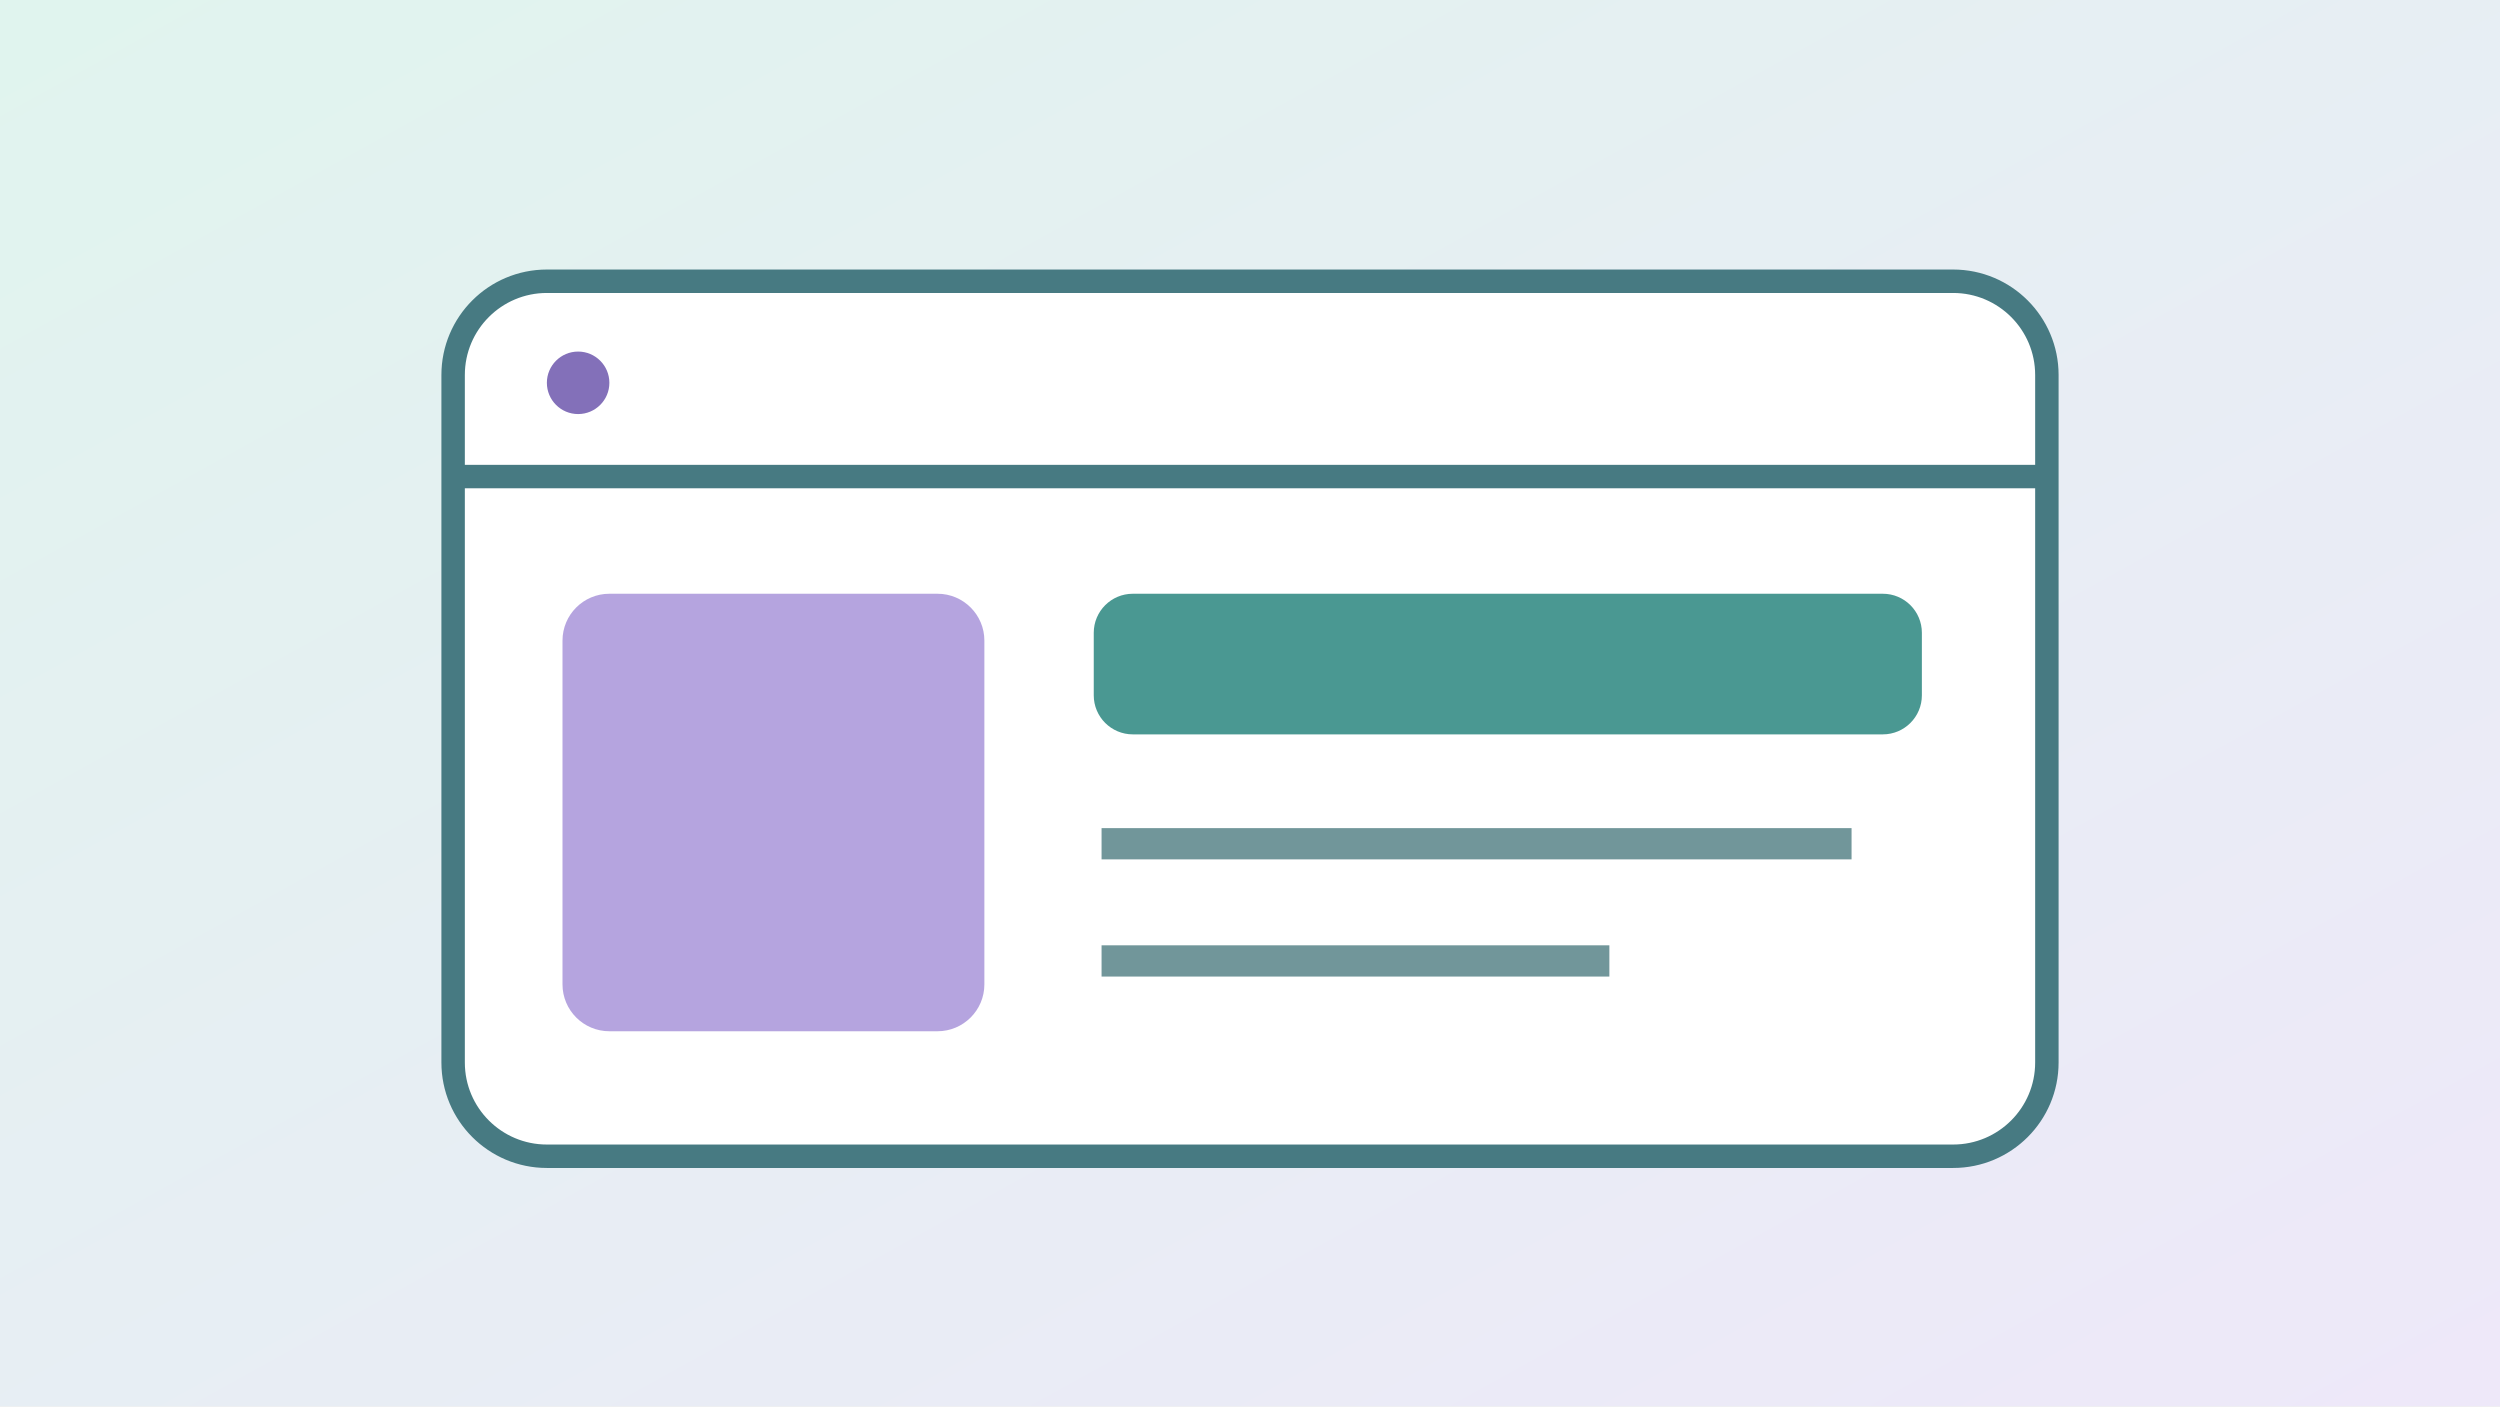
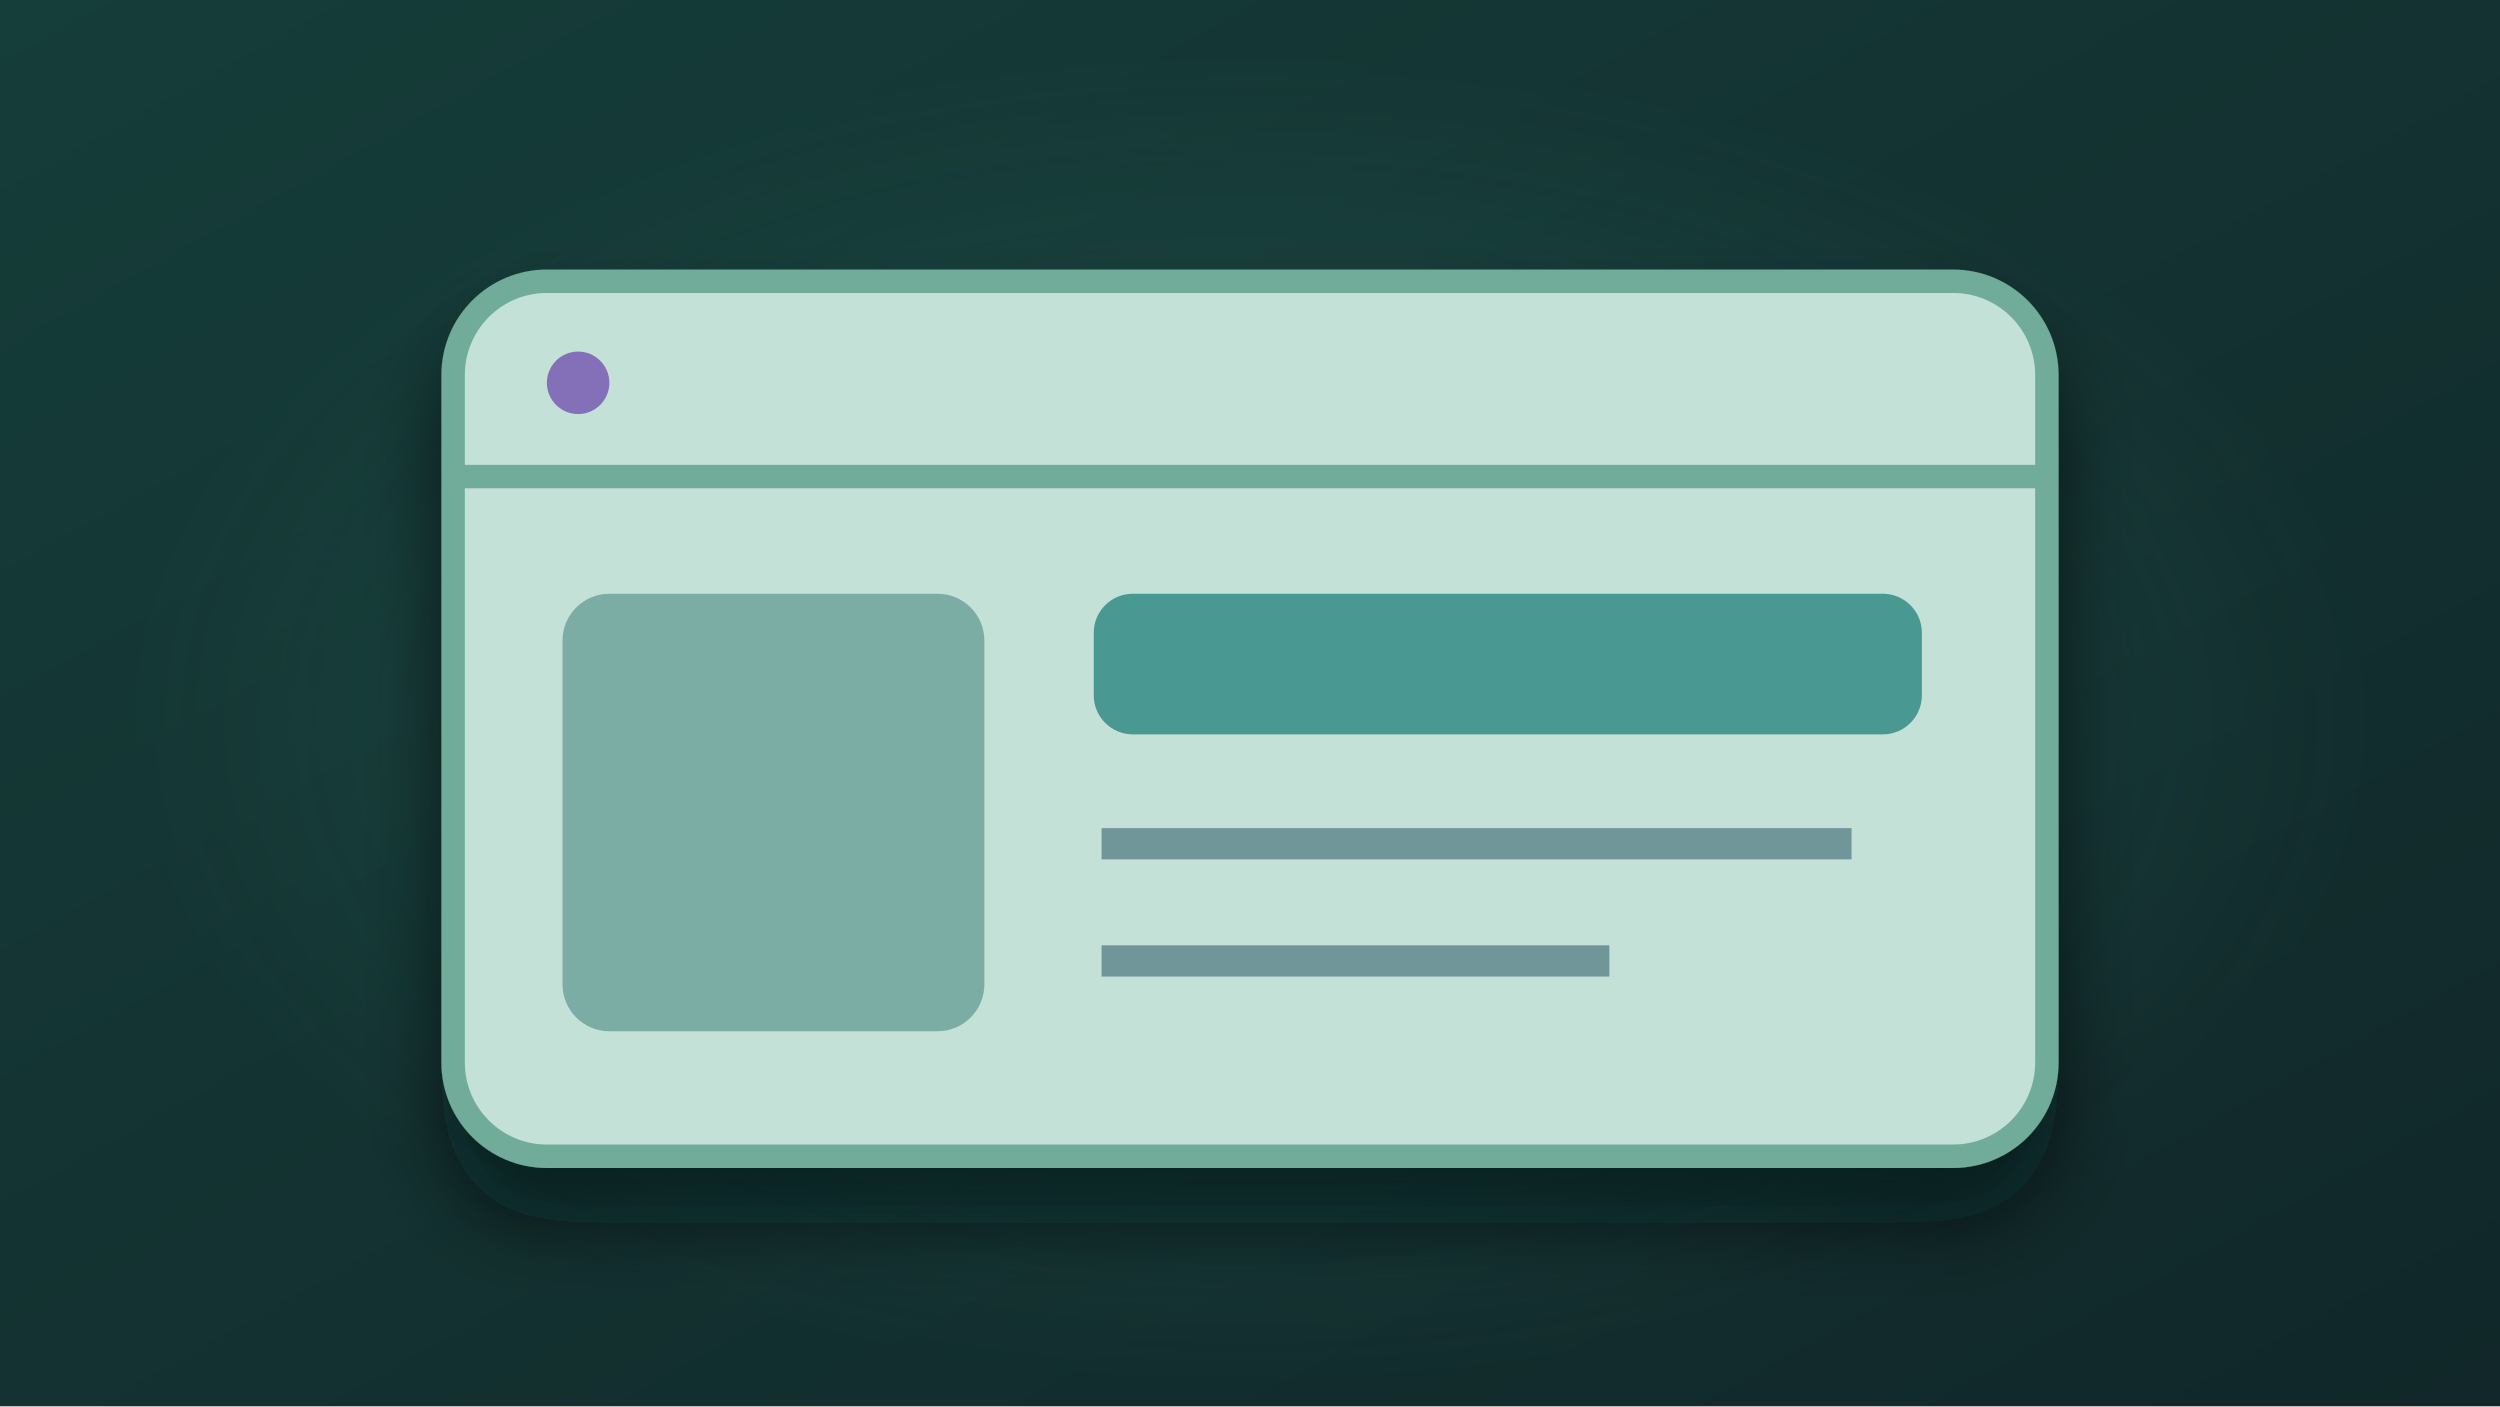
<svg xmlns="http://www.w3.org/2000/svg" viewBox="0 0 320 180" width="320" height="180">
  <defs>
    <linearGradient id="bg" x2="1" y2="1">
-       <stop stop-color="#e0f4ee" />
-       <stop offset="1" stop-color="#eee8f9" />
+       <stop stop-color="#153d39" />
+       <stop offset="1" stop-color="#112729" />
    </linearGradient>
+     <filter id="depth" x="-35%" y="-35%" width="170%" height="180%">
+       <feDropShadow dx="0" dy="7" stdDeviation="5" flood-color="#020b0d" flood-opacity=".6" />
+     </filter>
+     <radialGradient id="halo">
+       <stop stop-color="#5aceb5" stop-opacity=".18" />
+       <stop offset="1" stop-color="#5aceb5" stop-opacity="0" />
+     </radialGradient>
  </defs>
  <rect width="320" height="180" fill="url(#bg)" />
-   <rect x="58" y="36" width="204" height="112" rx="12" fill="#fff" stroke="#477a82" stroke-width="3" />
-   <path d="M58 61h204" stroke="#477a82" stroke-width="3" />
-   <circle cx="74" cy="49" r="4" fill="#8370b9" />
-   <rect x="72" y="76" width="54" height="56" rx="6" fill="#b5a4df" />
-   <rect x="140" y="76" width="106" height="18" rx="5" fill="#4a9892" />
-   <path d="M141 108h96m-96 15h65" stroke="#71969a" stroke-width="4" />
+   <ellipse cx="160" cy="92" rx="145" ry="85" fill="url(#halo)" />
+   <g filter="url(#depth)">
+     <rect x="58" y="36" width="204" height="112" rx="12" fill="#c4e1d7" stroke="#71ac9a" stroke-width="3" />
+     <path d="M58 61h204" stroke="#71ac9a" stroke-width="3" />
+     <circle cx="74" cy="49" r="4" fill="#8370b9" />
+     <rect x="72" y="76" width="54" height="56" rx="6" fill="#7bada4" />
+     <rect x="140" y="76" width="106" height="18" rx="5" fill="#4a9892" />
+     <path d="M141 108h96m-96 15h65" stroke="#71969a" stroke-width="4" />
+   </g>
</svg>
